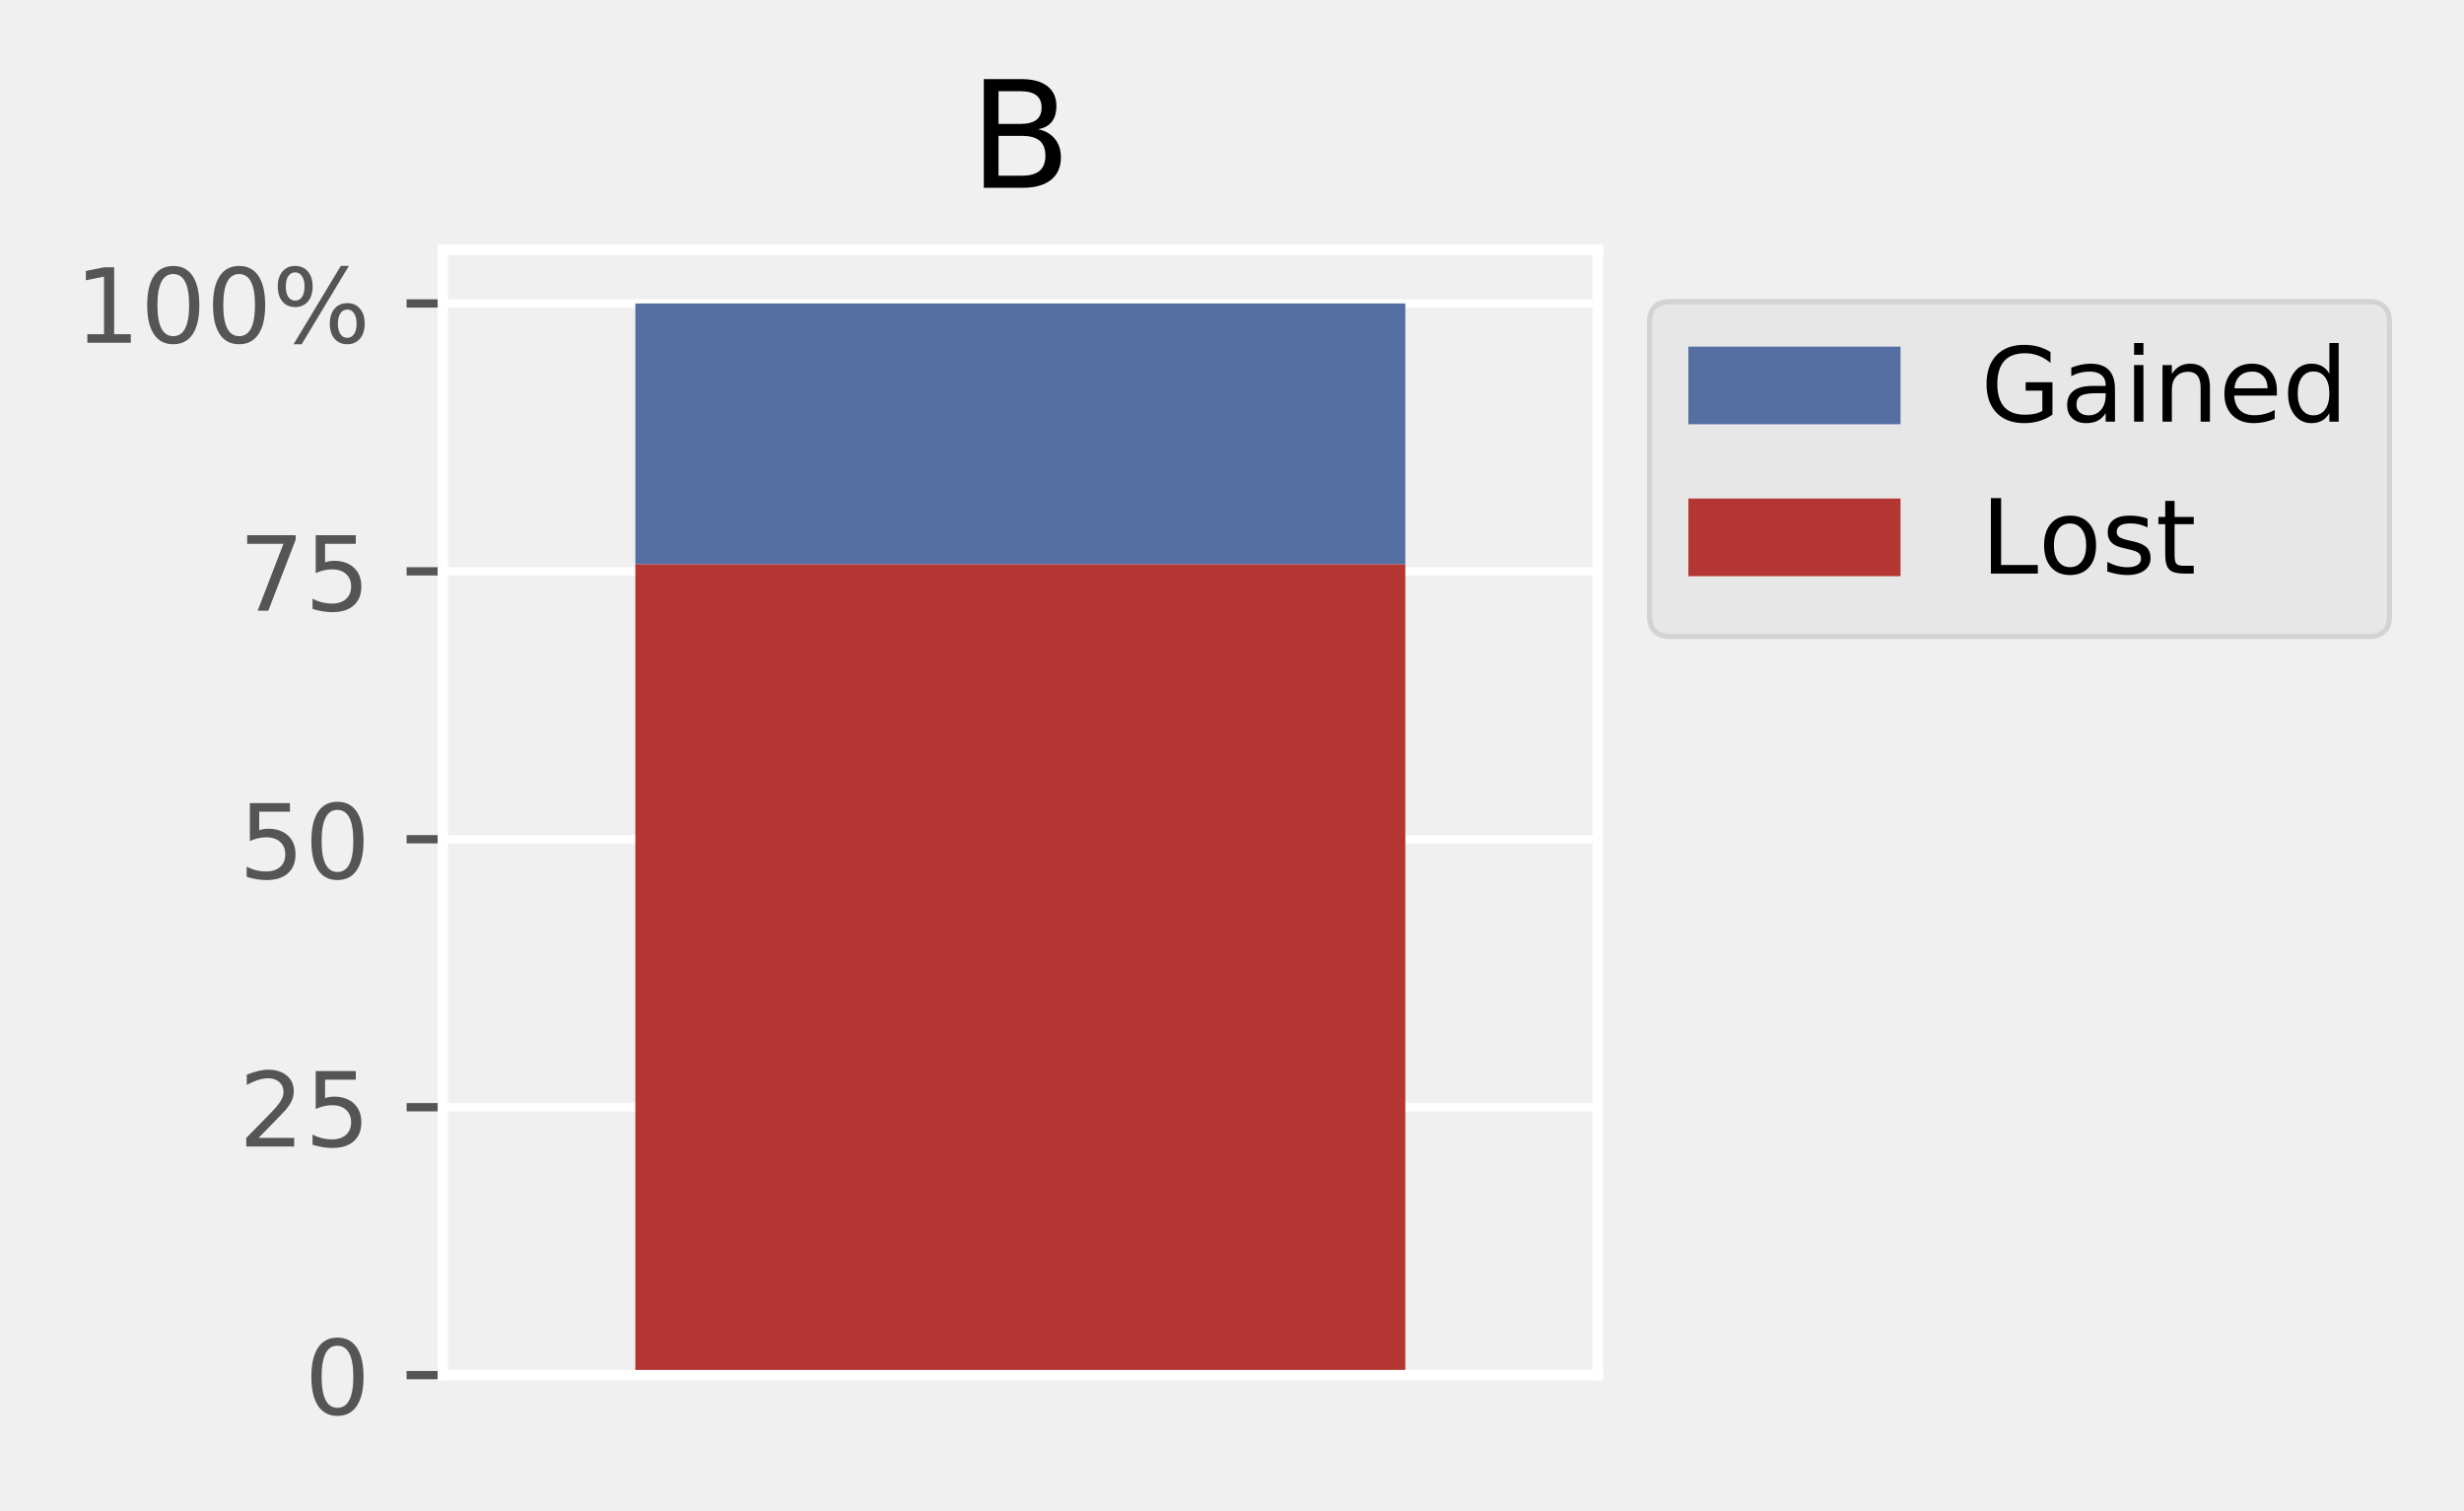
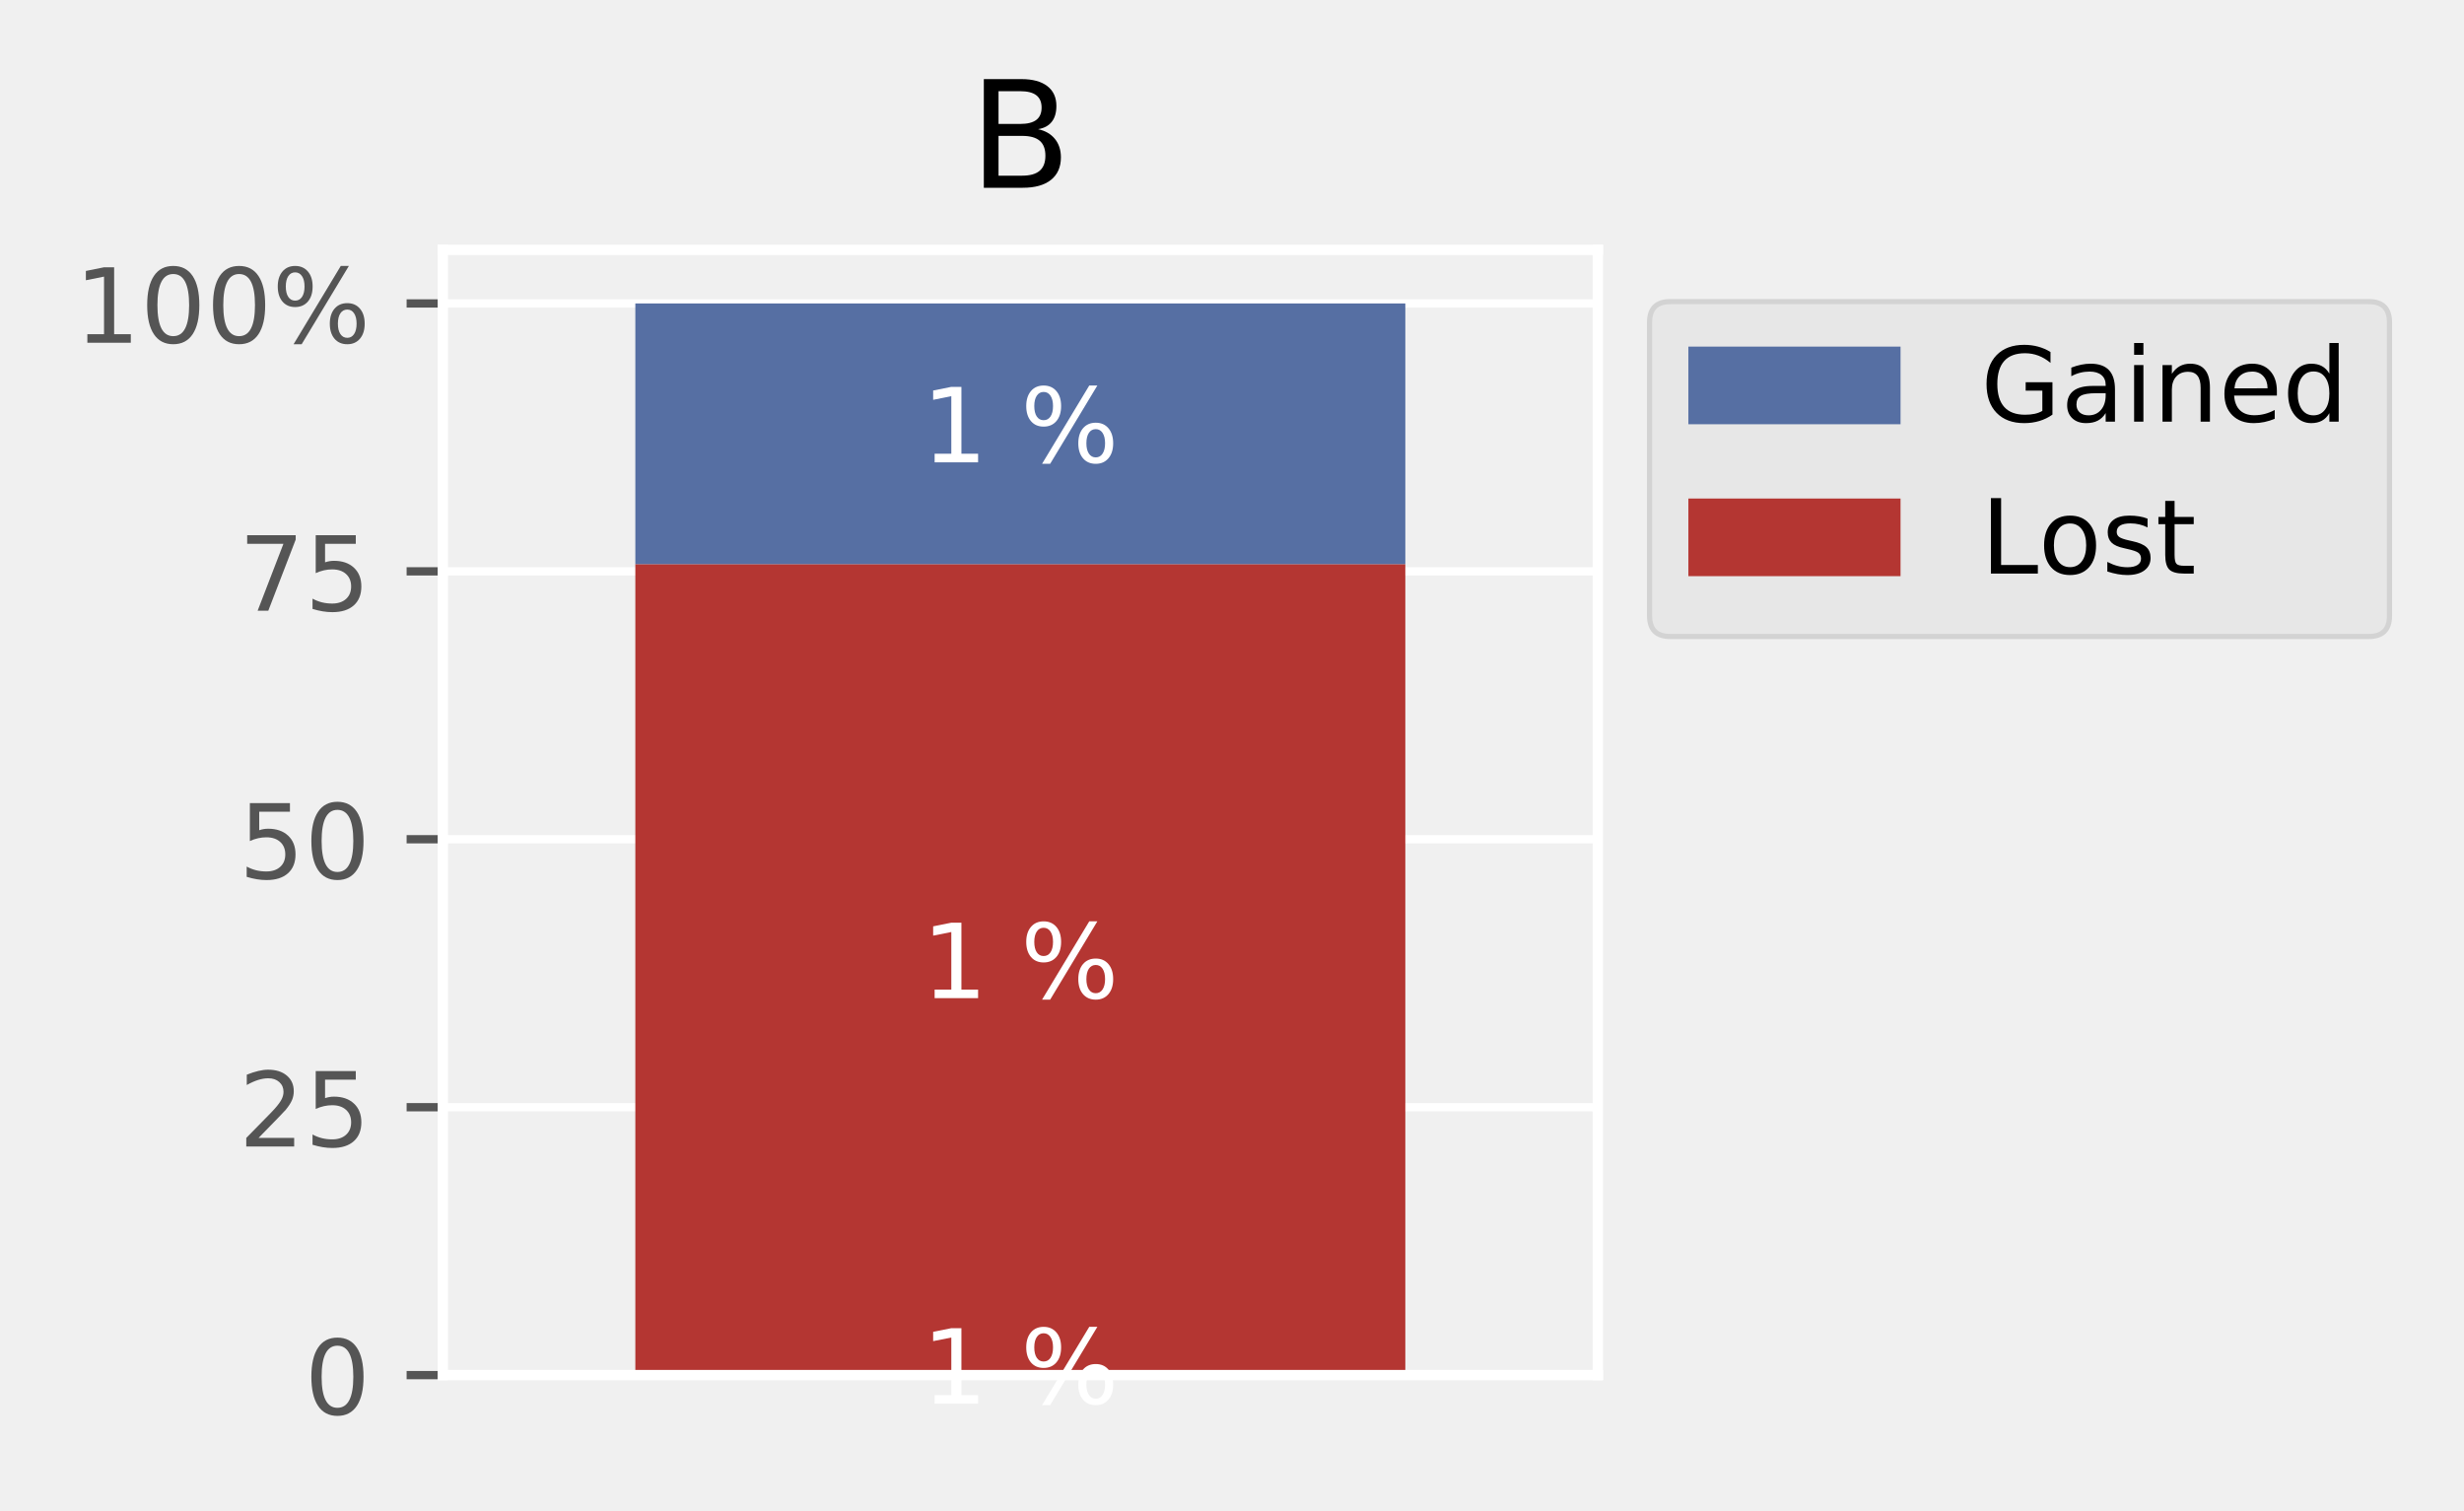
<svg xmlns="http://www.w3.org/2000/svg" xmlns:xlink="http://www.w3.org/1999/xlink" height="145.941pt" version="1.1" viewBox="0 0 238.083 145.941" width="238.083pt">
  <defs>
    <style type="text/css">
*{stroke-linecap:butt;stroke-linejoin:round;white-space:pre;}
  </style>
  </defs>
  <g id="figure_1">
    <g id="patch_1">
      <path d="M 0 145.941  L 238.083 145.941  L 238.083 0  L 0 0  z " style="fill:none;" />
    </g>
    <g id="axes_1">
      <g id="patch_2">
        <path d="M 42.789 132.862  L 154.389 132.862  L 154.389 24.142  L 42.789 24.142  z " style="fill:none;" />
      </g>
      <g id="matplotlib.axis_1" />
      <g id="matplotlib.axis_2">
        <g id="ytick_1">
          <g id="line2d_1">
-             <path clip-path="url(#pa816be8cfb)" d="M 42.789 132.862  L 154.389 132.862  " style="fill:none;stroke:#ffffff;stroke-linecap:square;stroke-width:0.8;" />
+             <path clip-path="url(#p0eab98b747)" d="M 42.789 132.862  L 154.389 132.862  " style="fill:none;stroke:#ffffff;stroke-linecap:square;stroke-width:0.8;" />
          </g>
          <g id="line2d_2">
            <defs>
-               <path d="M 0 0  L -3.5 0  " id="m370654abbf" style="stroke:#555555;stroke-width:0.8;" />
-             </defs>
-             <g>
-               <use style="fill:#555555;stroke:#555555;stroke-width:0.8;" x="42.789" xlink:href="#m370654abbf" y="132.862" />
+               <path d="M 0 0  L -3.5 0  " id="md165eed2ad" style="stroke:#555555;stroke-width:0.8;" />
+             </defs>
+             <g>
+               <use style="fill:#555555;stroke:#555555;stroke-width:0.8;" x="42.789" xlink:href="#md165eed2ad" y="132.862" />
            </g>
          </g>
          <g id="text_1">
            <defs>
              <path d="M 31.781 66.406  Q 24.172 66.406 20.328 58.906  Q 16.5 51.422 16.5 36.375  Q 16.5 21.391 20.328 13.891  Q 24.172 6.391 31.781 6.391  Q 39.453 6.391 43.281 13.891  Q 47.125 21.391 47.125 36.375  Q 47.125 51.422 43.281 58.906  Q 39.453 66.406 31.781 66.406  z M 31.781 74.219  Q 44.047 74.219 50.516 64.516  Q 56.984 54.828 56.984 36.375  Q 56.984 17.969 50.516 8.266  Q 44.047 -1.422 31.781 -1.422  Q 19.531 -1.422 13.062 8.266  Q 6.594 17.969 6.594 36.375  Q 6.594 54.828 13.062 64.516  Q 19.531 74.219 31.781 74.219  z " id="DejaVuSans-48" />
            </defs>
            <g style="fill:#555555;" transform="translate(29.42656 136.661)scale(0.1 -0.1)">
              <use xlink:href="#DejaVuSans-48" />
            </g>
          </g>
        </g>
        <g id="ytick_2">
          <g id="line2d_3">
-             <path clip-path="url(#pa816be8cfb)" d="M 42.789 106.976  L 154.389 106.976  " style="fill:none;stroke:#ffffff;stroke-linecap:square;stroke-width:0.8;" />
+             <path clip-path="url(#p0eab98b747)" d="M 42.789 106.976  L 154.389 106.976  " style="fill:none;stroke:#ffffff;stroke-linecap:square;stroke-width:0.8;" />
          </g>
          <g id="line2d_4">
            <g>
-               <use style="fill:#555555;stroke:#555555;stroke-width:0.8;" x="42.789" xlink:href="#m370654abbf" y="106.976" />
+               <use style="fill:#555555;stroke:#555555;stroke-width:0.8;" x="42.789" xlink:href="#md165eed2ad" y="106.976" />
            </g>
          </g>
          <g id="text_2">
            <defs>
              <path d="M 19.188 8.297  L 53.609 8.297  L 53.609 0  L 7.328 0  L 7.328 8.297  Q 12.938 14.109 22.625 23.891  Q 32.328 33.688 34.812 36.531  Q 39.547 41.844 41.422 45.531  Q 43.312 49.219 43.312 52.781  Q 43.312 58.594 39.234 62.25  Q 35.156 65.922 28.609 65.922  Q 23.969 65.922 18.812 64.312  Q 13.672 62.703 7.812 59.422  L 7.812 69.391  Q 13.766 71.781 18.938 73  Q 24.125 74.219 28.422 74.219  Q 39.75 74.219 46.484 68.547  Q 53.219 62.891 53.219 53.422  Q 53.219 48.922 51.531 44.891  Q 49.859 40.875 45.406 35.406  Q 44.188 33.984 37.641 27.219  Q 31.109 20.453 19.188 8.297  z " id="DejaVuSans-50" />
              <path d="M 10.797 72.906  L 49.516 72.906  L 49.516 64.594  L 19.828 64.594  L 19.828 46.734  Q 21.969 47.469 24.109 47.828  Q 26.266 48.188 28.422 48.188  Q 40.625 48.188 47.75 41.5  Q 54.891 34.812 54.891 23.391  Q 54.891 11.625 47.562 5.094  Q 40.234 -1.422 26.906 -1.422  Q 22.312 -1.422 17.547 -0.641  Q 12.797 0.141 7.719 1.703  L 7.719 11.625  Q 12.109 9.234 16.797 8.062  Q 21.484 6.891 26.703 6.891  Q 35.156 6.891 40.078 11.328  Q 45.016 15.766 45.016 23.391  Q 45.016 31 40.078 35.438  Q 35.156 39.891 26.703 39.891  Q 22.75 39.891 18.812 39.016  Q 14.891 38.141 10.797 36.281  z " id="DejaVuSans-53" />
            </defs>
            <g style="fill:#555555;" transform="translate(23.06406 110.7753)scale(0.1 -0.1)">
              <use xlink:href="#DejaVuSans-50" />
              <use x="63.623" xlink:href="#DejaVuSans-53" />
            </g>
          </g>
        </g>
        <g id="ytick_3">
          <g id="line2d_5">
-             <path clip-path="url(#pa816be8cfb)" d="M 42.789 81.09  L 154.389 81.09  " style="fill:none;stroke:#ffffff;stroke-linecap:square;stroke-width:0.8;" />
+             <path clip-path="url(#p0eab98b747)" d="M 42.789 81.09  L 154.389 81.09  " style="fill:none;stroke:#ffffff;stroke-linecap:square;stroke-width:0.8;" />
          </g>
          <g id="line2d_6">
            <g>
-               <use style="fill:#555555;stroke:#555555;stroke-width:0.8;" x="42.789" xlink:href="#m370654abbf" y="81.09" />
+               <use style="fill:#555555;stroke:#555555;stroke-width:0.8;" x="42.789" xlink:href="#md165eed2ad" y="81.09" />
            </g>
          </g>
          <g id="text_3">
            <g style="fill:#555555;" transform="translate(23.06406 84.88954)scale(0.1 -0.1)">
              <use xlink:href="#DejaVuSans-53" />
              <use x="63.623" xlink:href="#DejaVuSans-48" />
            </g>
          </g>
        </g>
        <g id="ytick_4">
          <g id="line2d_7">
-             <path clip-path="url(#pa816be8cfb)" d="M 42.789 55.205  L 154.389 55.205  " style="fill:none;stroke:#ffffff;stroke-linecap:square;stroke-width:0.8;" />
+             <path clip-path="url(#p0eab98b747)" d="M 42.789 55.205  L 154.389 55.205  " style="fill:none;stroke:#ffffff;stroke-linecap:square;stroke-width:0.8;" />
          </g>
          <g id="line2d_8">
            <g>
-               <use style="fill:#555555;stroke:#555555;stroke-width:0.8;" x="42.789" xlink:href="#m370654abbf" y="55.205" />
+               <use style="fill:#555555;stroke:#555555;stroke-width:0.8;" x="42.789" xlink:href="#md165eed2ad" y="55.205" />
            </g>
          </g>
          <g id="text_4">
            <defs>
              <path d="M 8.203 72.906  L 55.078 72.906  L 55.078 68.703  L 28.609 0  L 18.312 0  L 43.219 64.594  L 8.203 64.594  z " id="DejaVuSans-55" />
            </defs>
            <g style="fill:#555555;" transform="translate(23.06406 59.00383)scale(0.1 -0.1)">
              <use xlink:href="#DejaVuSans-55" />
              <use x="63.623" xlink:href="#DejaVuSans-53" />
            </g>
          </g>
        </g>
        <g id="ytick_5">
          <g id="line2d_9">
-             <path clip-path="url(#pa816be8cfb)" d="M 42.789 29.319  L 154.389 29.319  " style="fill:none;stroke:#ffffff;stroke-linecap:square;stroke-width:0.8;" />
+             <path clip-path="url(#p0eab98b747)" d="M 42.789 29.319  L 154.389 29.319  " style="fill:none;stroke:#ffffff;stroke-linecap:square;stroke-width:0.8;" />
          </g>
          <g id="line2d_10">
            <g>
-               <use style="fill:#555555;stroke:#555555;stroke-width:0.8;" x="42.789" xlink:href="#m370654abbf" y="29.319" />
+               <use style="fill:#555555;stroke:#555555;stroke-width:0.8;" x="42.789" xlink:href="#md165eed2ad" y="29.319" />
            </g>
          </g>
          <g id="text_5">
            <defs>
              <path d="M 12.406 8.297  L 28.516 8.297  L 28.516 63.922  L 10.984 60.406  L 10.984 69.391  L 28.422 72.906  L 38.281 72.906  L 38.281 8.297  L 54.391 8.297  L 54.391 0  L 12.406 0  z " id="DejaVuSans-49" />
              <path d="M 72.703 32.078  Q 68.453 32.078 66.031 28.469  Q 63.625 24.859 63.625 18.406  Q 63.625 12.062 66.031 8.422  Q 68.453 4.781 72.703 4.781  Q 76.859 4.781 79.266 8.422  Q 81.688 12.062 81.688 18.406  Q 81.688 24.812 79.266 28.438  Q 76.859 32.078 72.703 32.078  z M 72.703 38.281  Q 80.422 38.281 84.953 32.906  Q 89.5 27.547 89.5 18.406  Q 89.5 9.281 84.938 3.922  Q 80.375 -1.422 72.703 -1.422  Q 64.891 -1.422 60.344 3.922  Q 55.812 9.281 55.812 18.406  Q 55.812 27.594 60.375 32.938  Q 64.938 38.281 72.703 38.281  z M 22.312 68.016  Q 18.109 68.016 15.688 64.375  Q 13.281 60.75 13.281 54.391  Q 13.281 47.953 15.672 44.328  Q 18.062 40.719 22.312 40.719  Q 26.562 40.719 28.969 44.328  Q 31.391 47.953 31.391 54.391  Q 31.391 60.688 28.953 64.344  Q 26.516 68.016 22.312 68.016  z M 66.406 74.219  L 74.219 74.219  L 28.609 -1.422  L 20.797 -1.422  z M 22.312 74.219  Q 30.031 74.219 34.609 68.875  Q 39.203 63.531 39.203 54.391  Q 39.203 45.172 34.641 39.844  Q 30.078 34.516 22.312 34.516  Q 14.547 34.516 10.031 39.859  Q 5.516 45.219 5.516 54.391  Q 5.516 63.484 10.047 68.844  Q 14.594 74.219 22.312 74.219  z " id="DejaVuSans-37" />
            </defs>
            <g style="fill:#555555;" transform="translate(7.2 33.11811)scale(0.1 -0.1)">
              <use xlink:href="#DejaVuSans-49" />
              <use x="63.623" xlink:href="#DejaVuSans-48" />
              <use x="127.246" xlink:href="#DejaVuSans-48" />
              <use x="190.869" xlink:href="#DejaVuSans-37" />
            </g>
          </g>
        </g>
      </g>
      <g id="patch_3">
-         <path clip-path="url(#pa816be8cfb)" d="M 61.389 132.862  L 135.789 132.862  L 135.789 132.862  L 61.389 132.862  z " style="fill:#566fa3;" />
+         <path clip-path="url(#p0eab98b747)" d="M 61.389 132.862  L 135.789 132.862  L 135.789 132.862  L 61.389 132.862  z " style="fill:#566fa3;" />
      </g>
      <g id="patch_4">
-         <path clip-path="url(#pa816be8cfb)" d="M 61.389 132.862  L 135.789 132.862  L 135.789 54.505  L 61.389 54.505  z " style="fill:#b43632;" />
+         <path clip-path="url(#p0eab98b747)" d="M 61.389 132.862  L 135.789 132.862  L 135.789 54.505  L 61.389 54.505  z " style="fill:#b43632;" />
      </g>
      <g id="patch_5">
-         <path clip-path="url(#pa816be8cfb)" d="M 61.389 54.505  L 135.789 54.505  L 135.789 29.319  L 61.389 29.319  z " style="fill:#566fa3;" />
+         <path clip-path="url(#p0eab98b747)" d="M 61.389 54.505  L 135.789 54.505  L 135.789 29.319  L 61.389 29.319  z " style="fill:#566fa3;" />
      </g>
      <g id="patch_6">
        <path d="M 42.789 132.862  L 42.789 24.142  " style="fill:none;stroke:#ffffff;stroke-linecap:square;stroke-linejoin:miter;" />
      </g>
      <g id="patch_7">
        <path d="M 154.389 132.862  L 154.389 24.142  " style="fill:none;stroke:#ffffff;stroke-linecap:square;stroke-linejoin:miter;" />
      </g>
      <g id="patch_8">
        <path d="M 42.789 132.862  L 154.389 132.862  " style="fill:none;stroke:#ffffff;stroke-linecap:square;stroke-linejoin:miter;" />
      </g>
      <g id="patch_9">
        <path d="M 42.789 24.142  L 154.389 24.142  " style="fill:none;stroke:#ffffff;stroke-linecap:square;stroke-linejoin:miter;" />
      </g>
      <g id="text_6">
+         <defs>
+           <path id="DejaVuSans-32" />
+         </defs>
+         <g style="fill:#ffffff;" transform="translate(89.06797 135.6211)scale(0.1 -0.1)">
+           <use xlink:href="#DejaVuSans-49" />
+           <use x="63.623" xlink:href="#DejaVuSans-32" />
+           <use x="95.41" xlink:href="#DejaVuSans-37" />
+         </g>
+       </g>
+       <g id="text_7">
+         <g style="fill:#ffffff;" transform="translate(89.06797 96.44275)scale(0.1 -0.1)">
+           <use xlink:href="#DejaVuSans-49" />
+           <use x="63.623" xlink:href="#DejaVuSans-32" />
+           <use x="95.41" xlink:href="#DejaVuSans-37" />
+         </g>
+       </g>
+       <g id="text_8">
+         <g style="fill:#ffffff;" transform="translate(89.06797 44.67132)scale(0.1 -0.1)">
+           <use xlink:href="#DejaVuSans-49" />
+           <use x="63.623" xlink:href="#DejaVuSans-32" />
+           <use x="95.41" xlink:href="#DejaVuSans-37" />
+         </g>
+       </g>
+       <g id="text_9">
        <defs>
          <path d="M 19.672 34.812  L 19.672 8.109  L 35.5 8.109  Q 43.453 8.109 47.281 11.406  Q 51.125 14.703 51.125 21.484  Q 51.125 28.328 47.281 31.562  Q 43.453 34.812 35.5 34.812  z M 19.672 64.797  L 19.672 42.828  L 34.281 42.828  Q 41.5 42.828 45.031 45.531  Q 48.578 48.25 48.578 53.812  Q 48.578 59.328 45.031 62.062  Q 41.5 64.797 34.281 64.797  z M 9.812 72.906  L 35.016 72.906  Q 46.297 72.906 52.391 68.219  Q 58.5 63.531 58.5 54.891  Q 58.5 48.188 55.375 44.234  Q 52.25 40.281 46.188 39.312  Q 53.469 37.75 57.5 32.781  Q 61.531 27.828 61.531 20.406  Q 61.531 10.641 54.891 5.312  Q 48.25 0 35.984 0  L 9.812 0  z " id="DejaVuSans-66" />
        </defs>
        <g transform="translate(93.64919 18.14175)scale(0.144 -0.144)">
          <use xlink:href="#DejaVuSans-66" />
        </g>
      </g>
      <g id="legend_1">
        <g id="patch_10">
          <path d="M 161.389 61.498  L 228.883 61.498  Q 230.883 61.498 230.883 59.498  L 230.883 31.142  Q 230.883 29.142 228.883 29.142  L 161.389 29.142  Q 159.389 29.142 159.389 31.142  L 159.389 59.498  Q 159.389 61.498 161.389 61.498  z " style="fill:#e5e5e5;opacity:0.8;stroke:#cccccc;stroke-linejoin:miter;stroke-width:0.5;" />
        </g>
        <g id="patch_11">
          <path d="M 163.389 40.74  L 183.389 40.74  L 183.389 33.74  L 163.389 33.74  z " style="fill:#566fa3;stroke:#566fa3;stroke-linejoin:miter;stroke-width:0.5;" />
        </g>
-         <g id="text_7">
+         <g id="text_10">
          <defs>
            <path d="M 59.516 10.406  L 59.516 29.984  L 43.406 29.984  L 43.406 38.094  L 69.281 38.094  L 69.281 6.781  Q 63.578 2.734 56.688 0.656  Q 49.812 -1.422 42 -1.422  Q 24.906 -1.422 15.25 8.562  Q 5.609 18.562 5.609 36.375  Q 5.609 54.25 15.25 64.234  Q 24.906 74.219 42 74.219  Q 49.125 74.219 55.547 72.453  Q 61.969 70.703 67.391 67.281  L 67.391 56.781  Q 61.922 61.422 55.766 63.766  Q 49.609 66.109 42.828 66.109  Q 29.438 66.109 22.719 58.641  Q 16.016 51.172 16.016 36.375  Q 16.016 21.625 22.719 14.156  Q 29.438 6.688 42.828 6.688  Q 48.047 6.688 52.141 7.594  Q 56.25 8.5 59.516 10.406  z " id="DejaVuSans-71" />
            <path d="M 34.281 27.484  Q 23.391 27.484 19.188 25  Q 14.984 22.516 14.984 16.5  Q 14.984 11.719 18.141 8.906  Q 21.297 6.109 26.703 6.109  Q 34.188 6.109 38.703 11.406  Q 43.219 16.703 43.219 25.484  L 43.219 27.484  z M 52.203 31.203  L 52.203 0  L 43.219 0  L 43.219 8.297  Q 40.141 3.328 35.547 0.953  Q 30.953 -1.422 24.312 -1.422  Q 15.922 -1.422 10.953 3.297  Q 6 8.016 6 15.922  Q 6 25.141 12.172 29.828  Q 18.359 34.516 30.609 34.516  L 43.219 34.516  L 43.219 35.406  Q 43.219 41.609 39.141 45  Q 35.062 48.391 27.688 48.391  Q 23 48.391 18.547 47.266  Q 14.109 46.141 10.016 43.891  L 10.016 52.203  Q 14.938 54.109 19.578 55.047  Q 24.219 56 28.609 56  Q 40.484 56 46.344 49.844  Q 52.203 43.703 52.203 31.203  z " id="DejaVuSans-97" />
            <path d="M 9.422 54.688  L 18.406 54.688  L 18.406 0  L 9.422 0  z M 9.422 75.984  L 18.406 75.984  L 18.406 64.594  L 9.422 64.594  z " id="DejaVuSans-105" />
            <path d="M 54.891 33.016  L 54.891 0  L 45.906 0  L 45.906 32.719  Q 45.906 40.484 42.875 44.328  Q 39.844 48.188 33.797 48.188  Q 26.516 48.188 22.312 43.547  Q 18.109 38.922 18.109 30.906  L 18.109 0  L 9.078 0  L 9.078 54.688  L 18.109 54.688  L 18.109 46.188  Q 21.344 51.125 25.703 53.562  Q 30.078 56 35.797 56  Q 45.219 56 50.047 50.172  Q 54.891 44.344 54.891 33.016  z " id="DejaVuSans-110" />
            <path d="M 56.203 29.594  L 56.203 25.203  L 14.891 25.203  Q 15.484 15.922 20.484 11.062  Q 25.484 6.203 34.422 6.203  Q 39.594 6.203 44.453 7.469  Q 49.312 8.734 54.109 11.281  L 54.109 2.781  Q 49.266 0.734 44.188 -0.344  Q 39.109 -1.422 33.891 -1.422  Q 20.797 -1.422 13.156 6.188  Q 5.516 13.812 5.516 26.812  Q 5.516 40.234 12.766 48.109  Q 20.016 56 32.328 56  Q 43.359 56 49.781 48.891  Q 56.203 41.797 56.203 29.594  z M 47.219 32.234  Q 47.125 39.594 43.094 43.984  Q 39.062 48.391 32.422 48.391  Q 24.906 48.391 20.391 44.141  Q 15.875 39.891 15.188 32.172  z " id="DejaVuSans-101" />
            <path d="M 45.406 46.391  L 45.406 75.984  L 54.391 75.984  L 54.391 0  L 45.406 0  L 45.406 8.203  Q 42.578 3.328 38.25 0.953  Q 33.938 -1.422 27.875 -1.422  Q 17.969 -1.422 11.734 6.484  Q 5.516 14.406 5.516 27.297  Q 5.516 40.188 11.734 48.094  Q 17.969 56 27.875 56  Q 33.938 56 38.25 53.625  Q 42.578 51.266 45.406 46.391  z M 14.797 27.297  Q 14.797 17.391 18.875 11.75  Q 22.953 6.109 30.078 6.109  Q 37.203 6.109 41.297 11.75  Q 45.406 17.391 45.406 27.297  Q 45.406 37.203 41.297 42.844  Q 37.203 48.484 30.078 48.484  Q 22.953 48.484 18.875 42.844  Q 14.797 37.203 14.797 27.297  z " id="DejaVuSans-100" />
          </defs>
          <g transform="translate(191.3891 40.74019)scale(0.1 -0.1)">
            <use xlink:href="#DejaVuSans-71" />
            <use x="77.49" xlink:href="#DejaVuSans-97" />
            <use x="138.77" xlink:href="#DejaVuSans-105" />
            <use x="166.553" xlink:href="#DejaVuSans-110" />
            <use x="229.932" xlink:href="#DejaVuSans-101" />
            <use x="291.455" xlink:href="#DejaVuSans-100" />
          </g>
        </g>
        <g id="patch_12">
          <path d="M 163.389 55.418  L 183.389 55.418  L 183.389 48.418  L 163.389 48.418  z " style="fill:#b43632;stroke:#b43632;stroke-linejoin:miter;stroke-width:0.5;" />
        </g>
-         <g id="text_8">
+         <g id="text_11">
          <defs>
            <path d="M 9.812 72.906  L 19.672 72.906  L 19.672 8.297  L 55.172 8.297  L 55.172 0  L 9.812 0  z " id="DejaVuSans-76" />
            <path d="M 30.609 48.391  Q 23.391 48.391 19.188 42.75  Q 14.984 37.109 14.984 27.297  Q 14.984 17.484 19.156 11.844  Q 23.344 6.203 30.609 6.203  Q 37.797 6.203 41.984 11.859  Q 46.188 17.531 46.188 27.297  Q 46.188 37.016 41.984 42.703  Q 37.797 48.391 30.609 48.391  z M 30.609 56  Q 42.328 56 49.016 48.375  Q 55.719 40.766 55.719 27.297  Q 55.719 13.875 49.016 6.219  Q 42.328 -1.422 30.609 -1.422  Q 18.844 -1.422 12.172 6.219  Q 5.516 13.875 5.516 27.297  Q 5.516 40.766 12.172 48.375  Q 18.844 56 30.609 56  z " id="DejaVuSans-111" />
            <path d="M 44.281 53.078  L 44.281 44.578  Q 40.484 46.531 36.375 47.5  Q 32.281 48.484 27.875 48.484  Q 21.188 48.484 17.844 46.438  Q 14.5 44.391 14.5 40.281  Q 14.5 37.156 16.891 35.375  Q 19.281 33.594 26.516 31.984  L 29.594 31.297  Q 39.156 29.25 43.188 25.516  Q 47.219 21.781 47.219 15.094  Q 47.219 7.469 41.188 3.016  Q 35.156 -1.422 24.609 -1.422  Q 20.219 -1.422 15.453 -0.562  Q 10.688 0.297 5.422 2  L 5.422 11.281  Q 10.406 8.688 15.234 7.391  Q 20.062 6.109 24.812 6.109  Q 31.156 6.109 34.562 8.281  Q 37.984 10.453 37.984 14.406  Q 37.984 18.062 35.516 20.016  Q 33.062 21.969 24.703 23.781  L 21.578 24.516  Q 13.234 26.266 9.516 29.906  Q 5.812 33.547 5.812 39.891  Q 5.812 47.609 11.281 51.797  Q 16.75 56 26.812 56  Q 31.781 56 36.172 55.266  Q 40.578 54.547 44.281 53.078  z " id="DejaVuSans-115" />
            <path d="M 18.312 70.219  L 18.312 54.688  L 36.812 54.688  L 36.812 47.703  L 18.312 47.703  L 18.312 18.016  Q 18.312 11.328 20.141 9.422  Q 21.969 7.516 27.594 7.516  L 36.812 7.516  L 36.812 0  L 27.594 0  Q 17.188 0 13.234 3.875  Q 9.281 7.766 9.281 18.016  L 9.281 47.703  L 2.688 47.703  L 2.688 54.688  L 9.281 54.688  L 9.281 70.219  z " id="DejaVuSans-116" />
          </defs>
          <g transform="translate(191.3891 55.41831)scale(0.1 -0.1)">
            <use xlink:href="#DejaVuSans-76" />
            <use x="55.697" xlink:href="#DejaVuSans-111" />
            <use x="116.879" xlink:href="#DejaVuSans-115" />
            <use x="168.979" xlink:href="#DejaVuSans-116" />
          </g>
        </g>
      </g>
    </g>
  </g>
  <defs>
-     <clipPath id="pa816be8cfb">
+     <clipPath id="p0eab98b747">
      <rect height="108.72" width="111.6" x="42.789" y="24.142" />
    </clipPath>
  </defs>
</svg>
